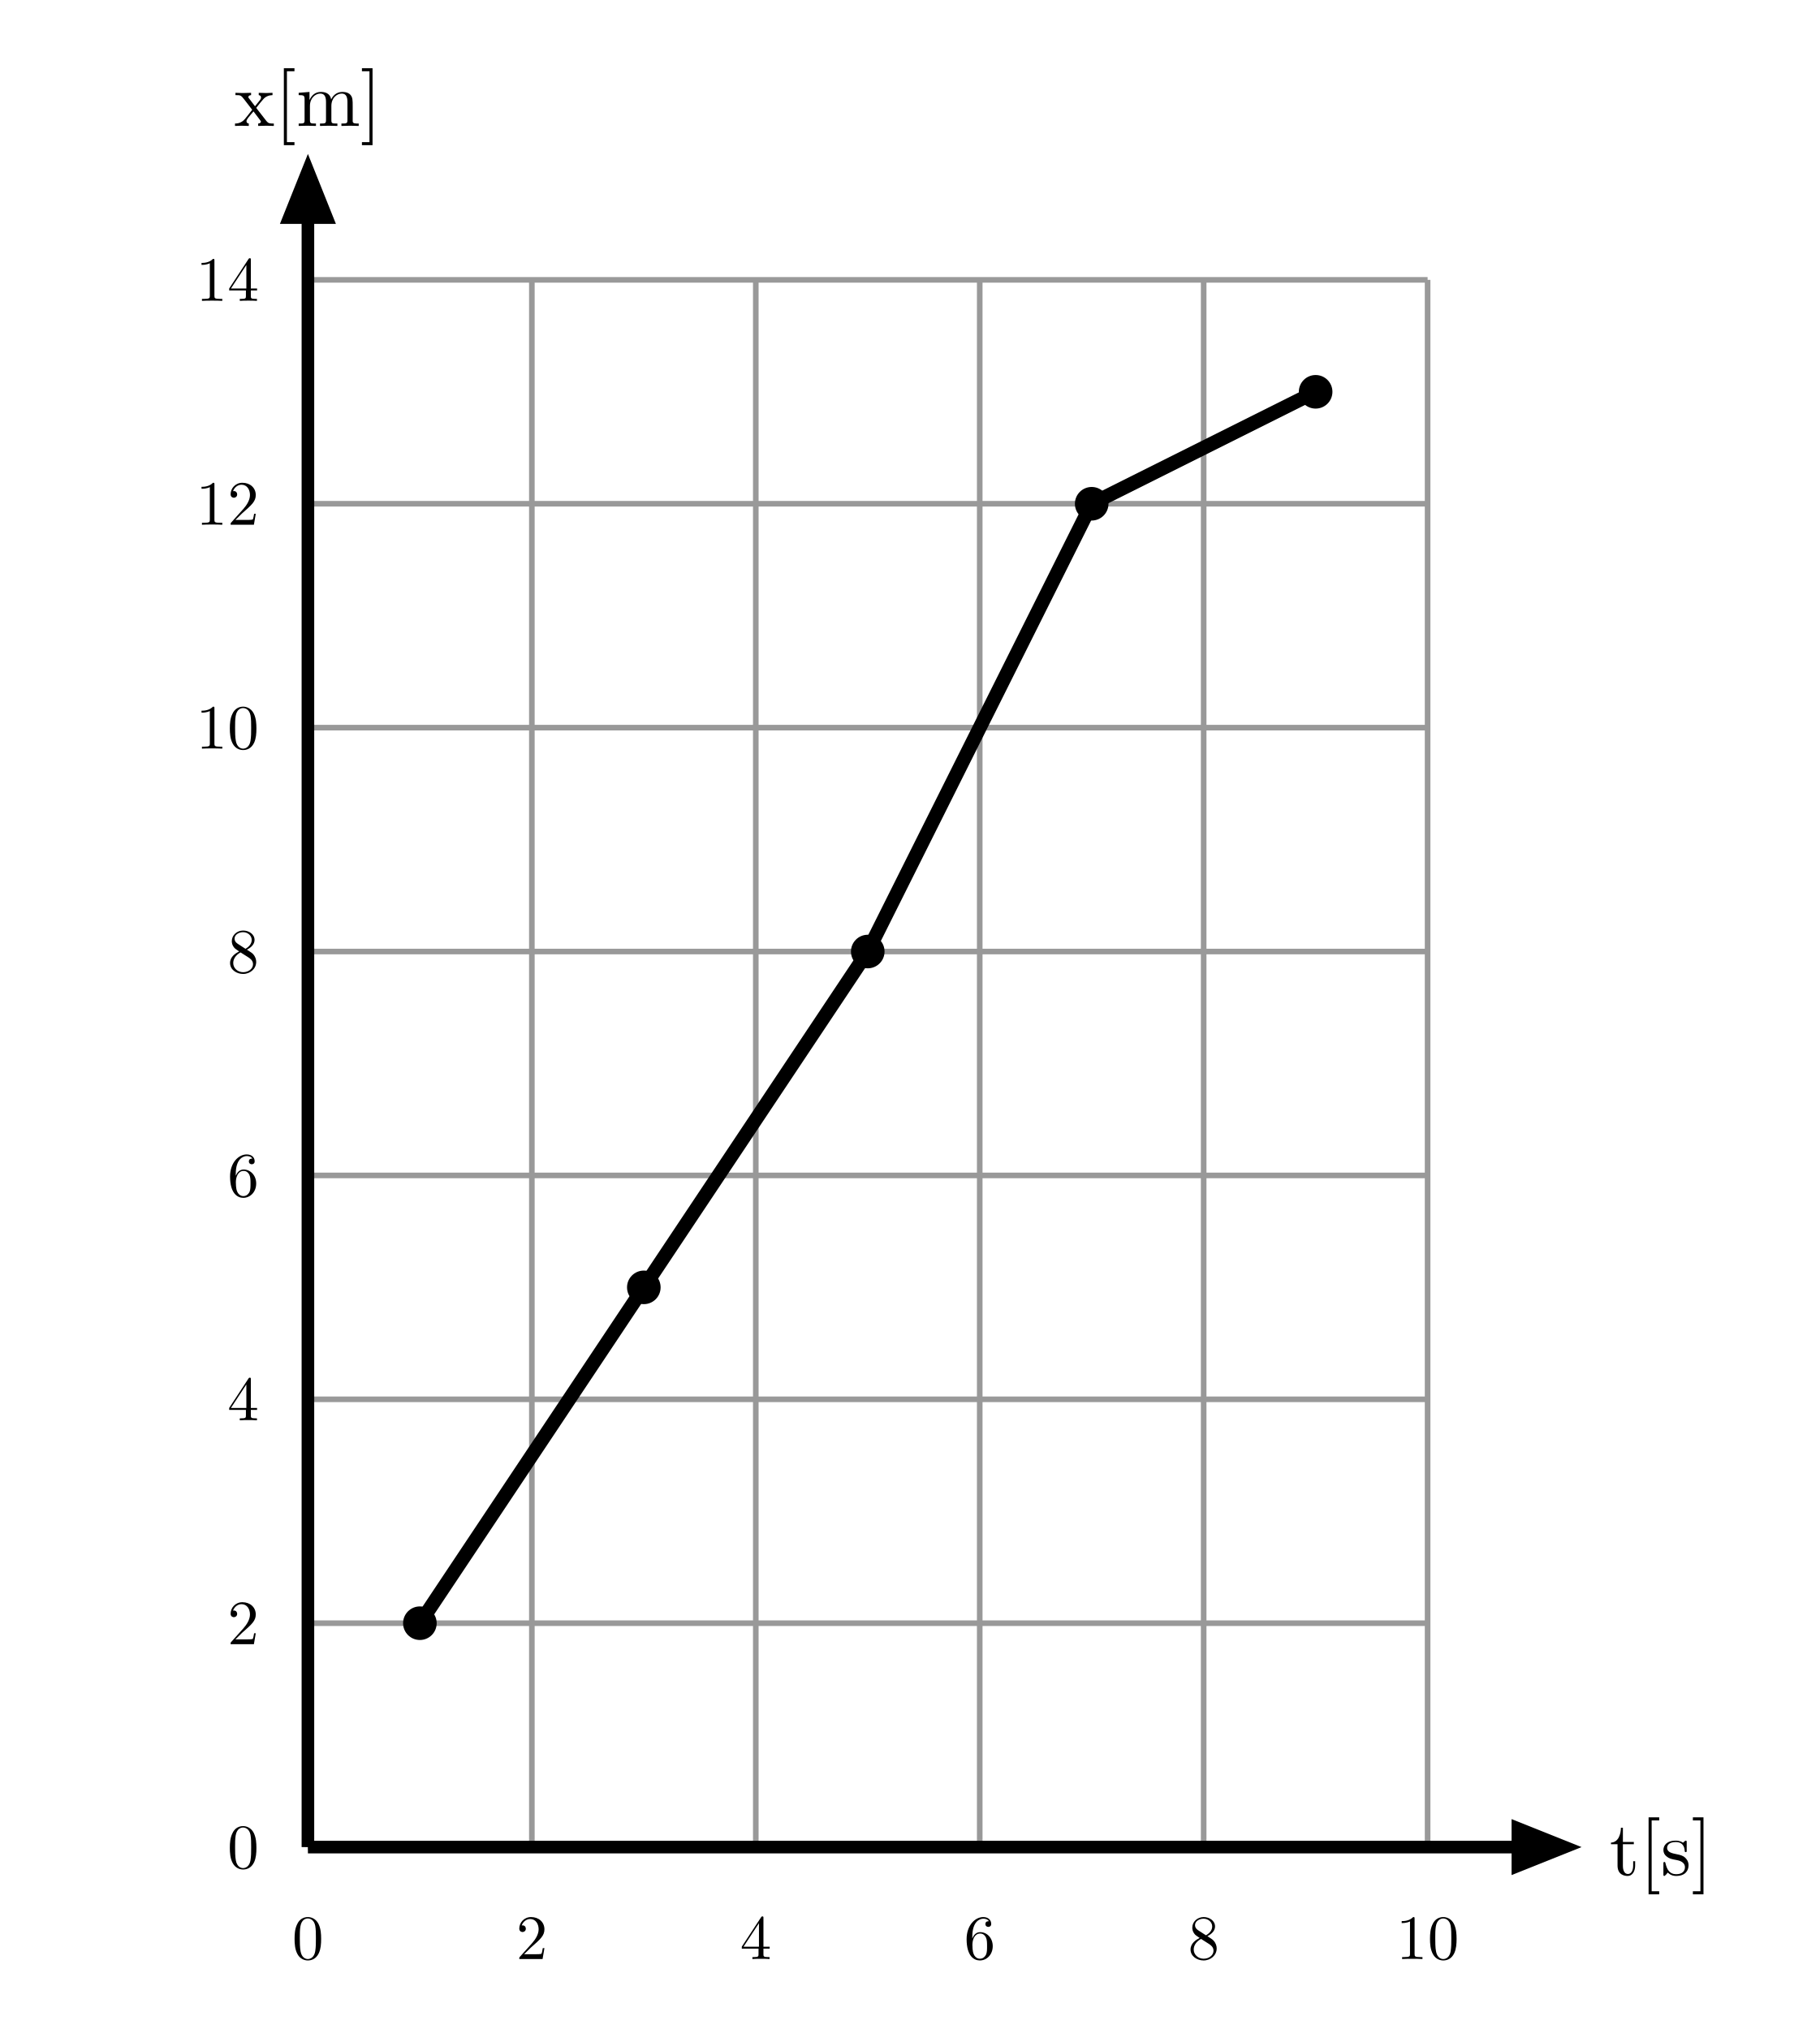
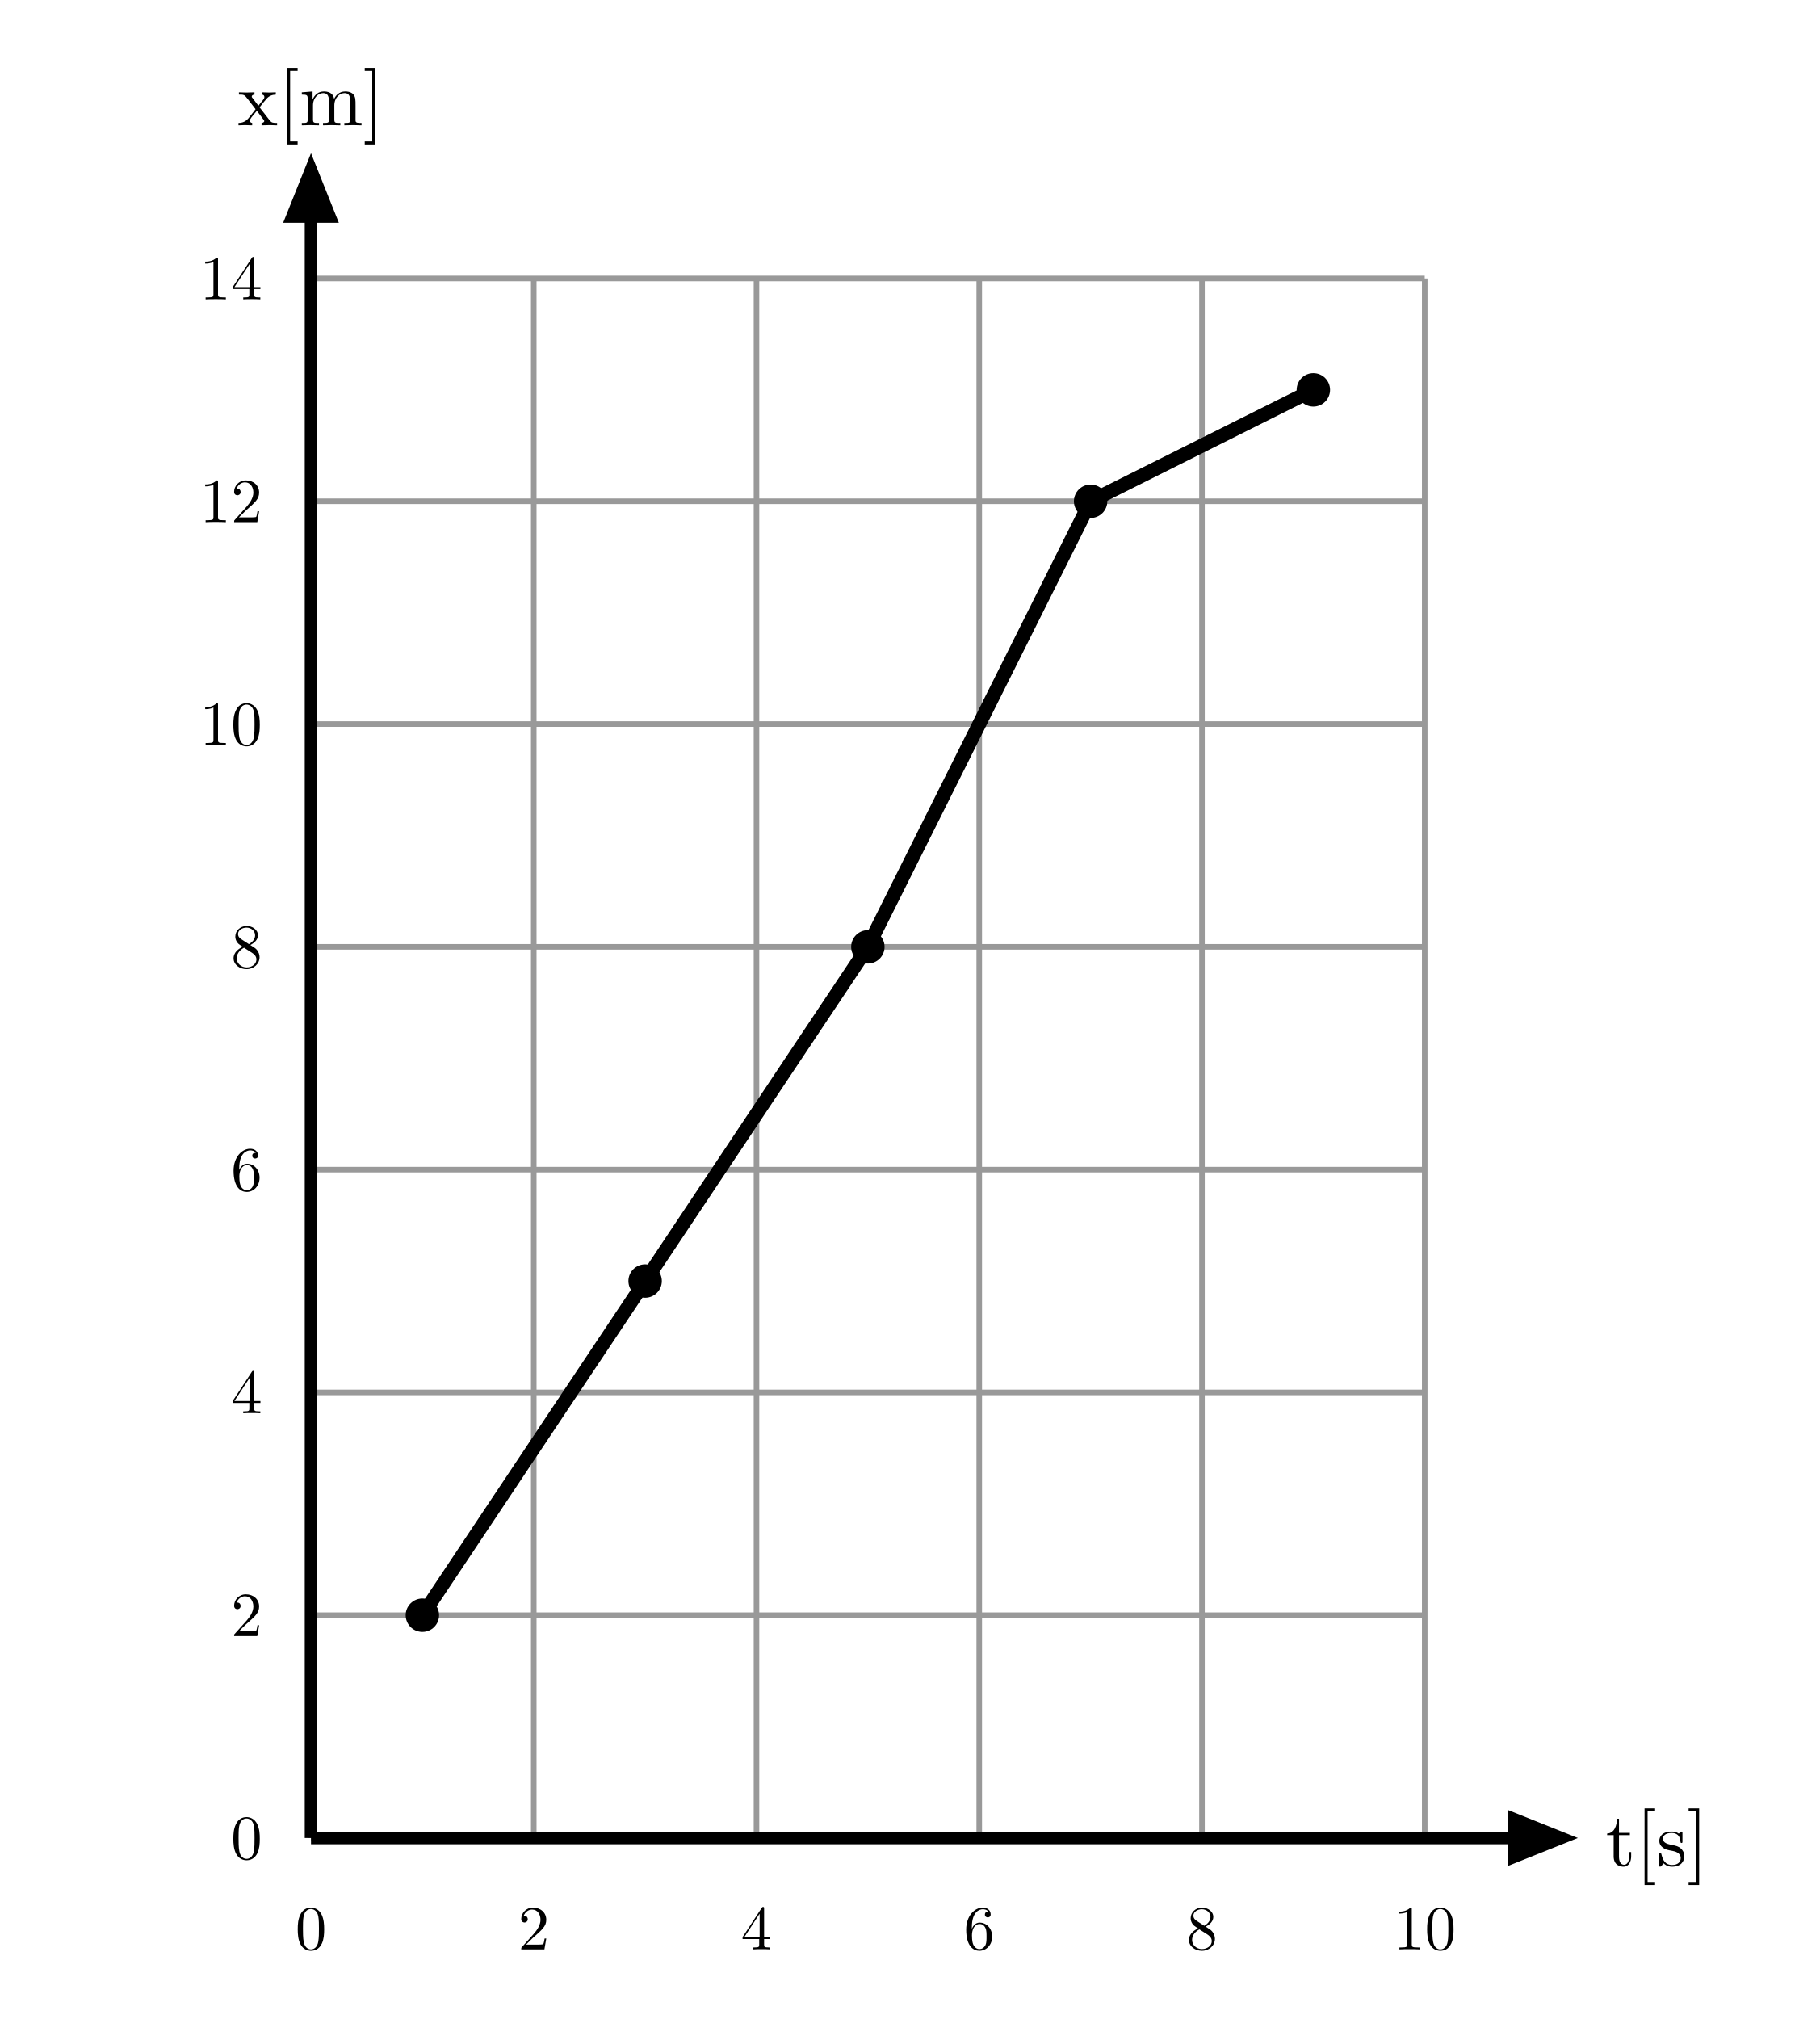
- <svg xmlns="http://www.w3.org/2000/svg" fill="currentColor" viewBox="0 -14 260 290" width="390" height="435" font-family="'Latin Modern Roman', Georgia, serif">
+ <svg xmlns="http://www.w3.org/2000/svg" fill="currentColor" viewBox="0 -14 260 290" width="146" height="162" font-family="'Latin Modern Roman', Georgia, serif">
  <g stroke="currentColor" stroke-width="0.8" opacity="0.4">
    <line x1="44" y1="26" x2="44" y2="250" />
    <line x1="76" y1="26" x2="76" y2="250" />
    <line x1="108" y1="26" x2="108" y2="250" />
    <line x1="140" y1="26" x2="140" y2="250" />
    <line x1="172" y1="26" x2="172" y2="250" />
    <line x1="204" y1="26" x2="204" y2="250" />
    <line x1="44" y1="250" x2="204" y2="250" />
    <line x1="44" y1="218" x2="204" y2="218" />
    <line x1="44" y1="186" x2="204" y2="186" />
    <line x1="44" y1="154" x2="204" y2="154" />
    <line x1="44" y1="122" x2="204" y2="122" />
    <line x1="44" y1="90" x2="204" y2="90" />
    <line x1="44" y1="58" x2="204" y2="58" />
    <line x1="44" y1="26" x2="204" y2="26" />
  </g>
  <g stroke="currentColor" stroke-width="1.8" fill="none">
    <line x1="44" y1="250" x2="44" y2="16" />
    <line x1="44" y1="250" x2="220" y2="250" />
  </g>
  <polygon points="44,8 40,18 48,18" fill="currentColor" />
  <polygon points="226,250 216,246 216,254" fill="currentColor" />
  <text x="44" y="4" font-size="11" text-anchor="middle">x[m]</text>
  <text x="230" y="254" font-size="11">t[s]</text>
  <g font-size="9" text-anchor="middle">
    <text x="44" y="266">0</text>
    <text x="76" y="266">2</text>
    <text x="108" y="266">4</text>
    <text x="140" y="266">6</text>
    <text x="172" y="266">8</text>
    <text x="204" y="266">10</text>
  </g>
  <g font-size="9" text-anchor="end">
    <text x="37" y="253">0</text>
    <text x="37" y="221">2</text>
    <text x="37" y="189">4</text>
    <text x="37" y="157">6</text>
    <text x="37" y="125">8</text>
    <text x="37" y="93">10</text>
    <text x="37" y="61">12</text>
    <text x="37" y="29">14</text>
  </g>
  <polyline points="60,218 92,170 124,122 156,58 188,42" fill="none" stroke="currentColor" stroke-width="2" />
  <circle cx="60" cy="218" r="2.4" fill="currentColor" />
  <circle cx="92" cy="170" r="2.4" fill="currentColor" />
  <circle cx="124" cy="122" r="2.4" fill="currentColor" />
  <circle cx="156" cy="58" r="2.4" fill="currentColor" />
  <circle cx="188" cy="42" r="2.4" fill="currentColor" />
</svg>
